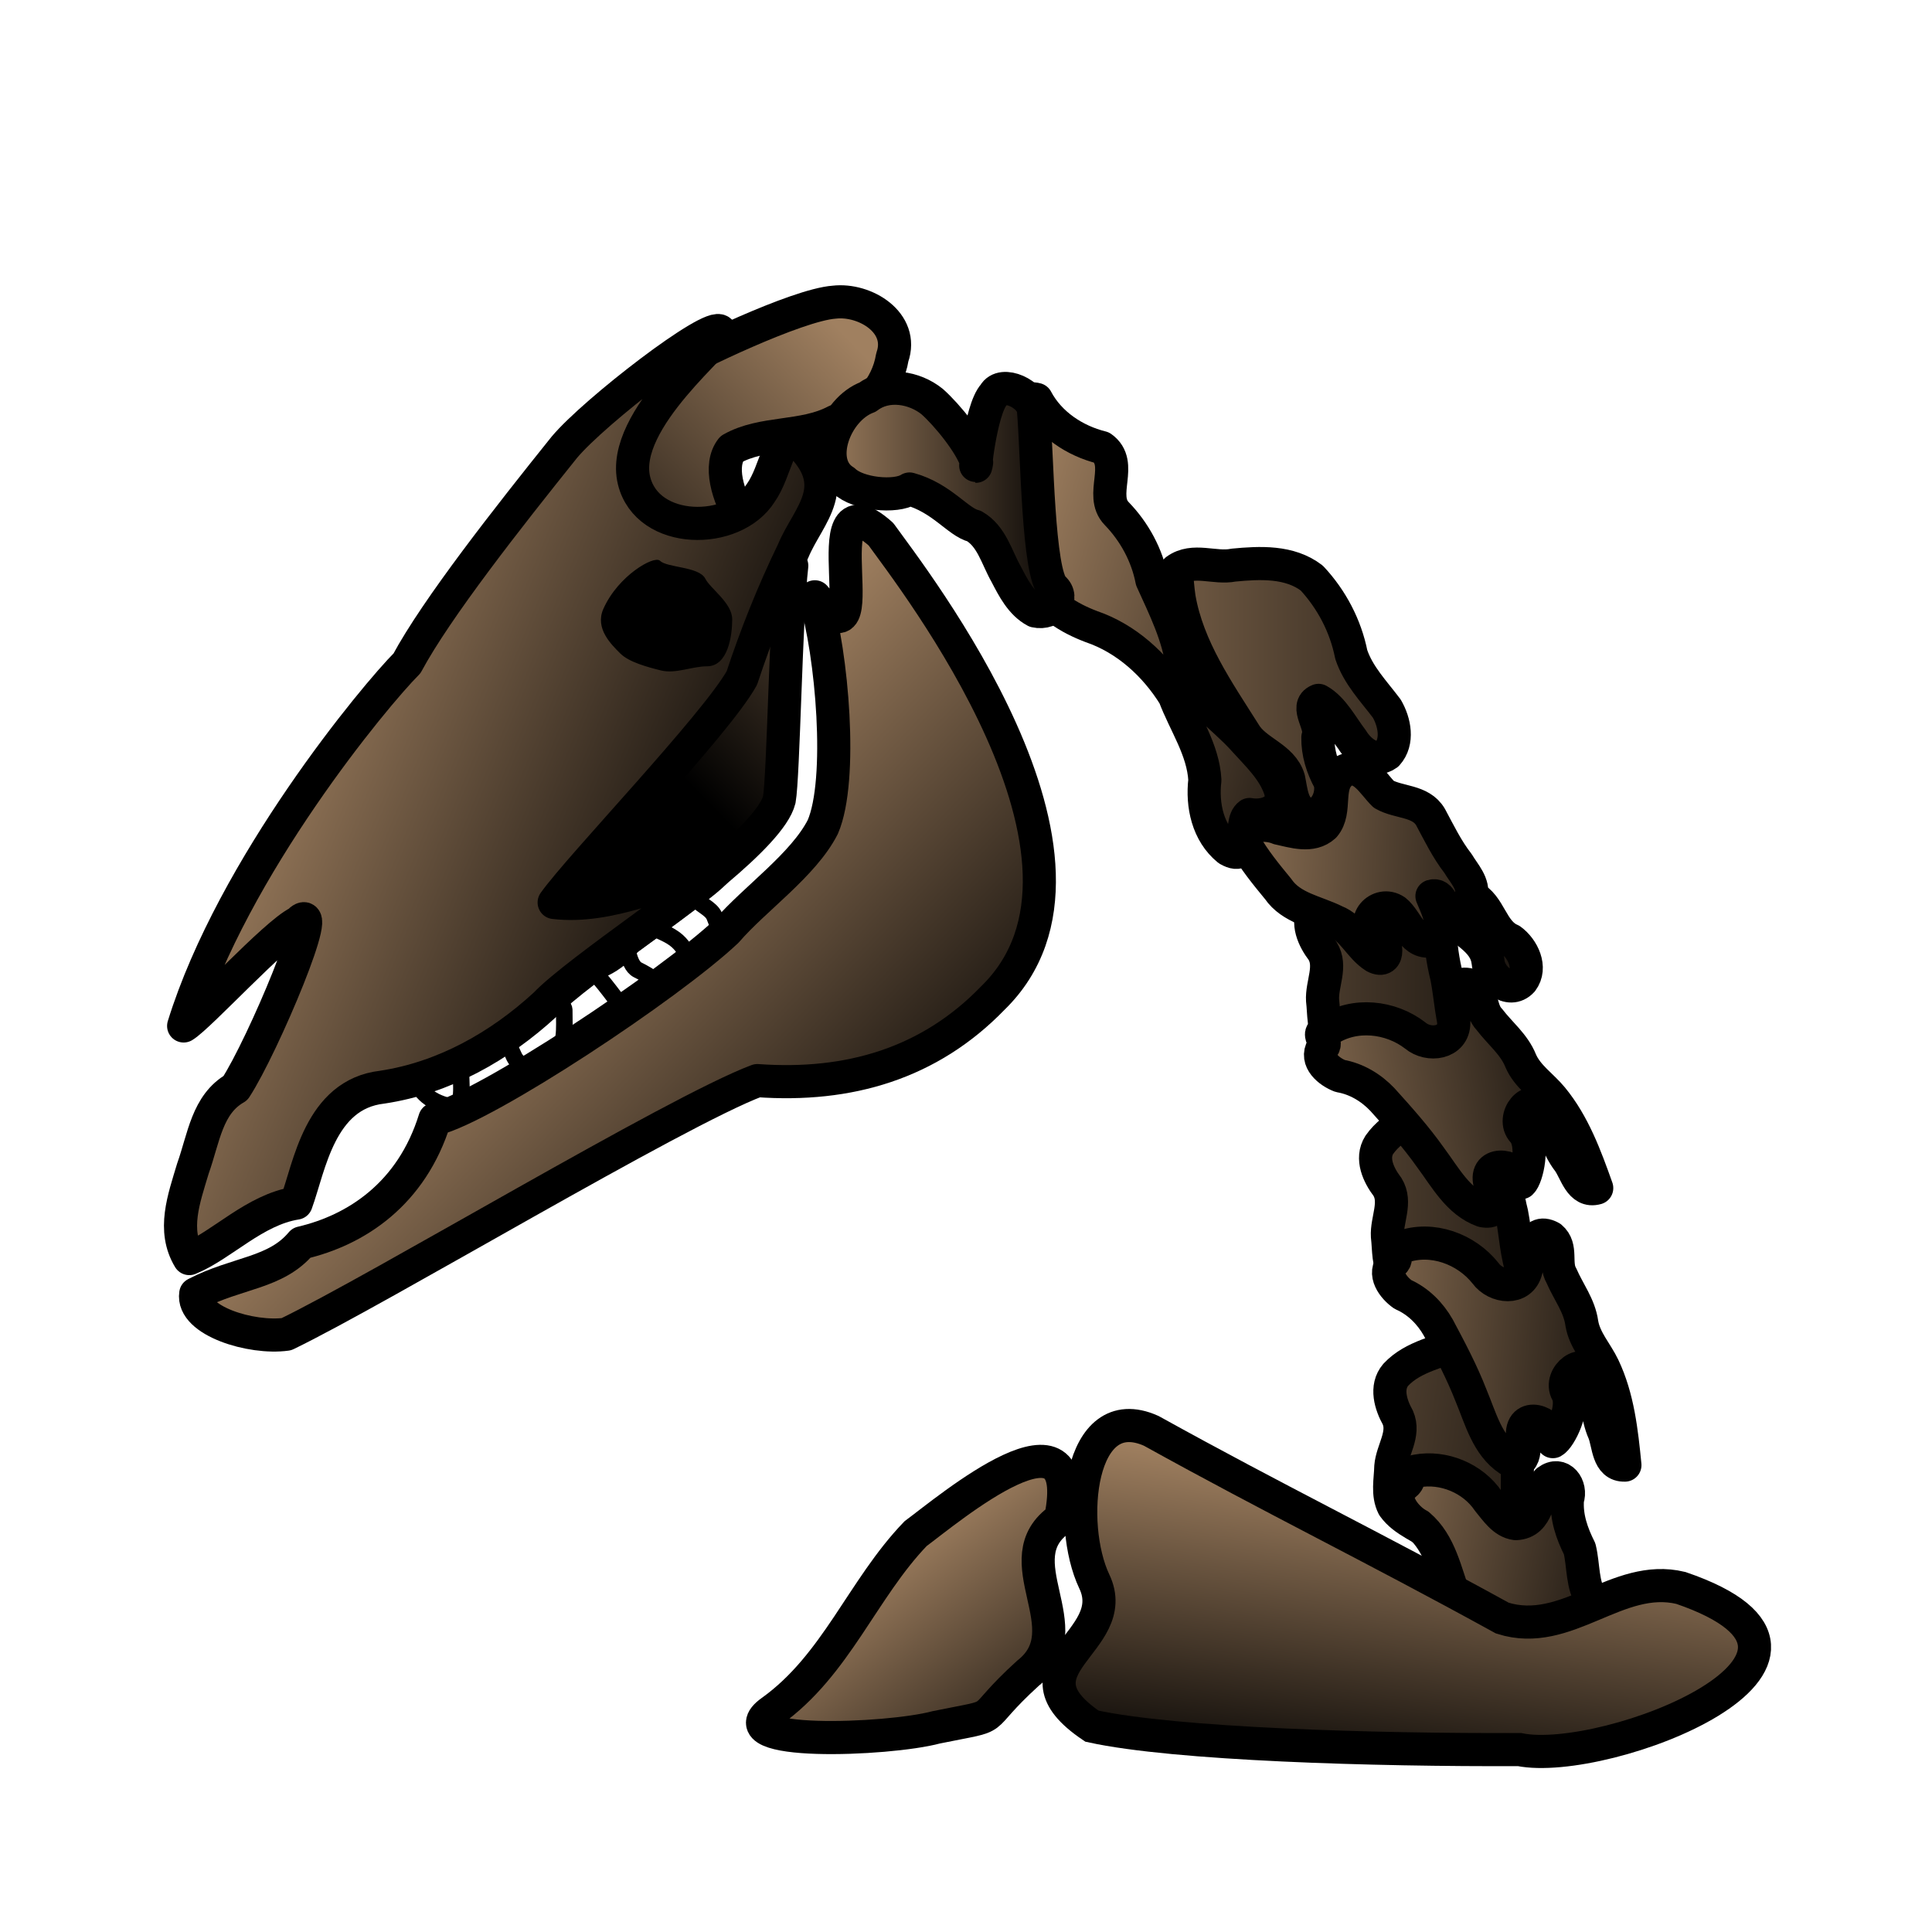
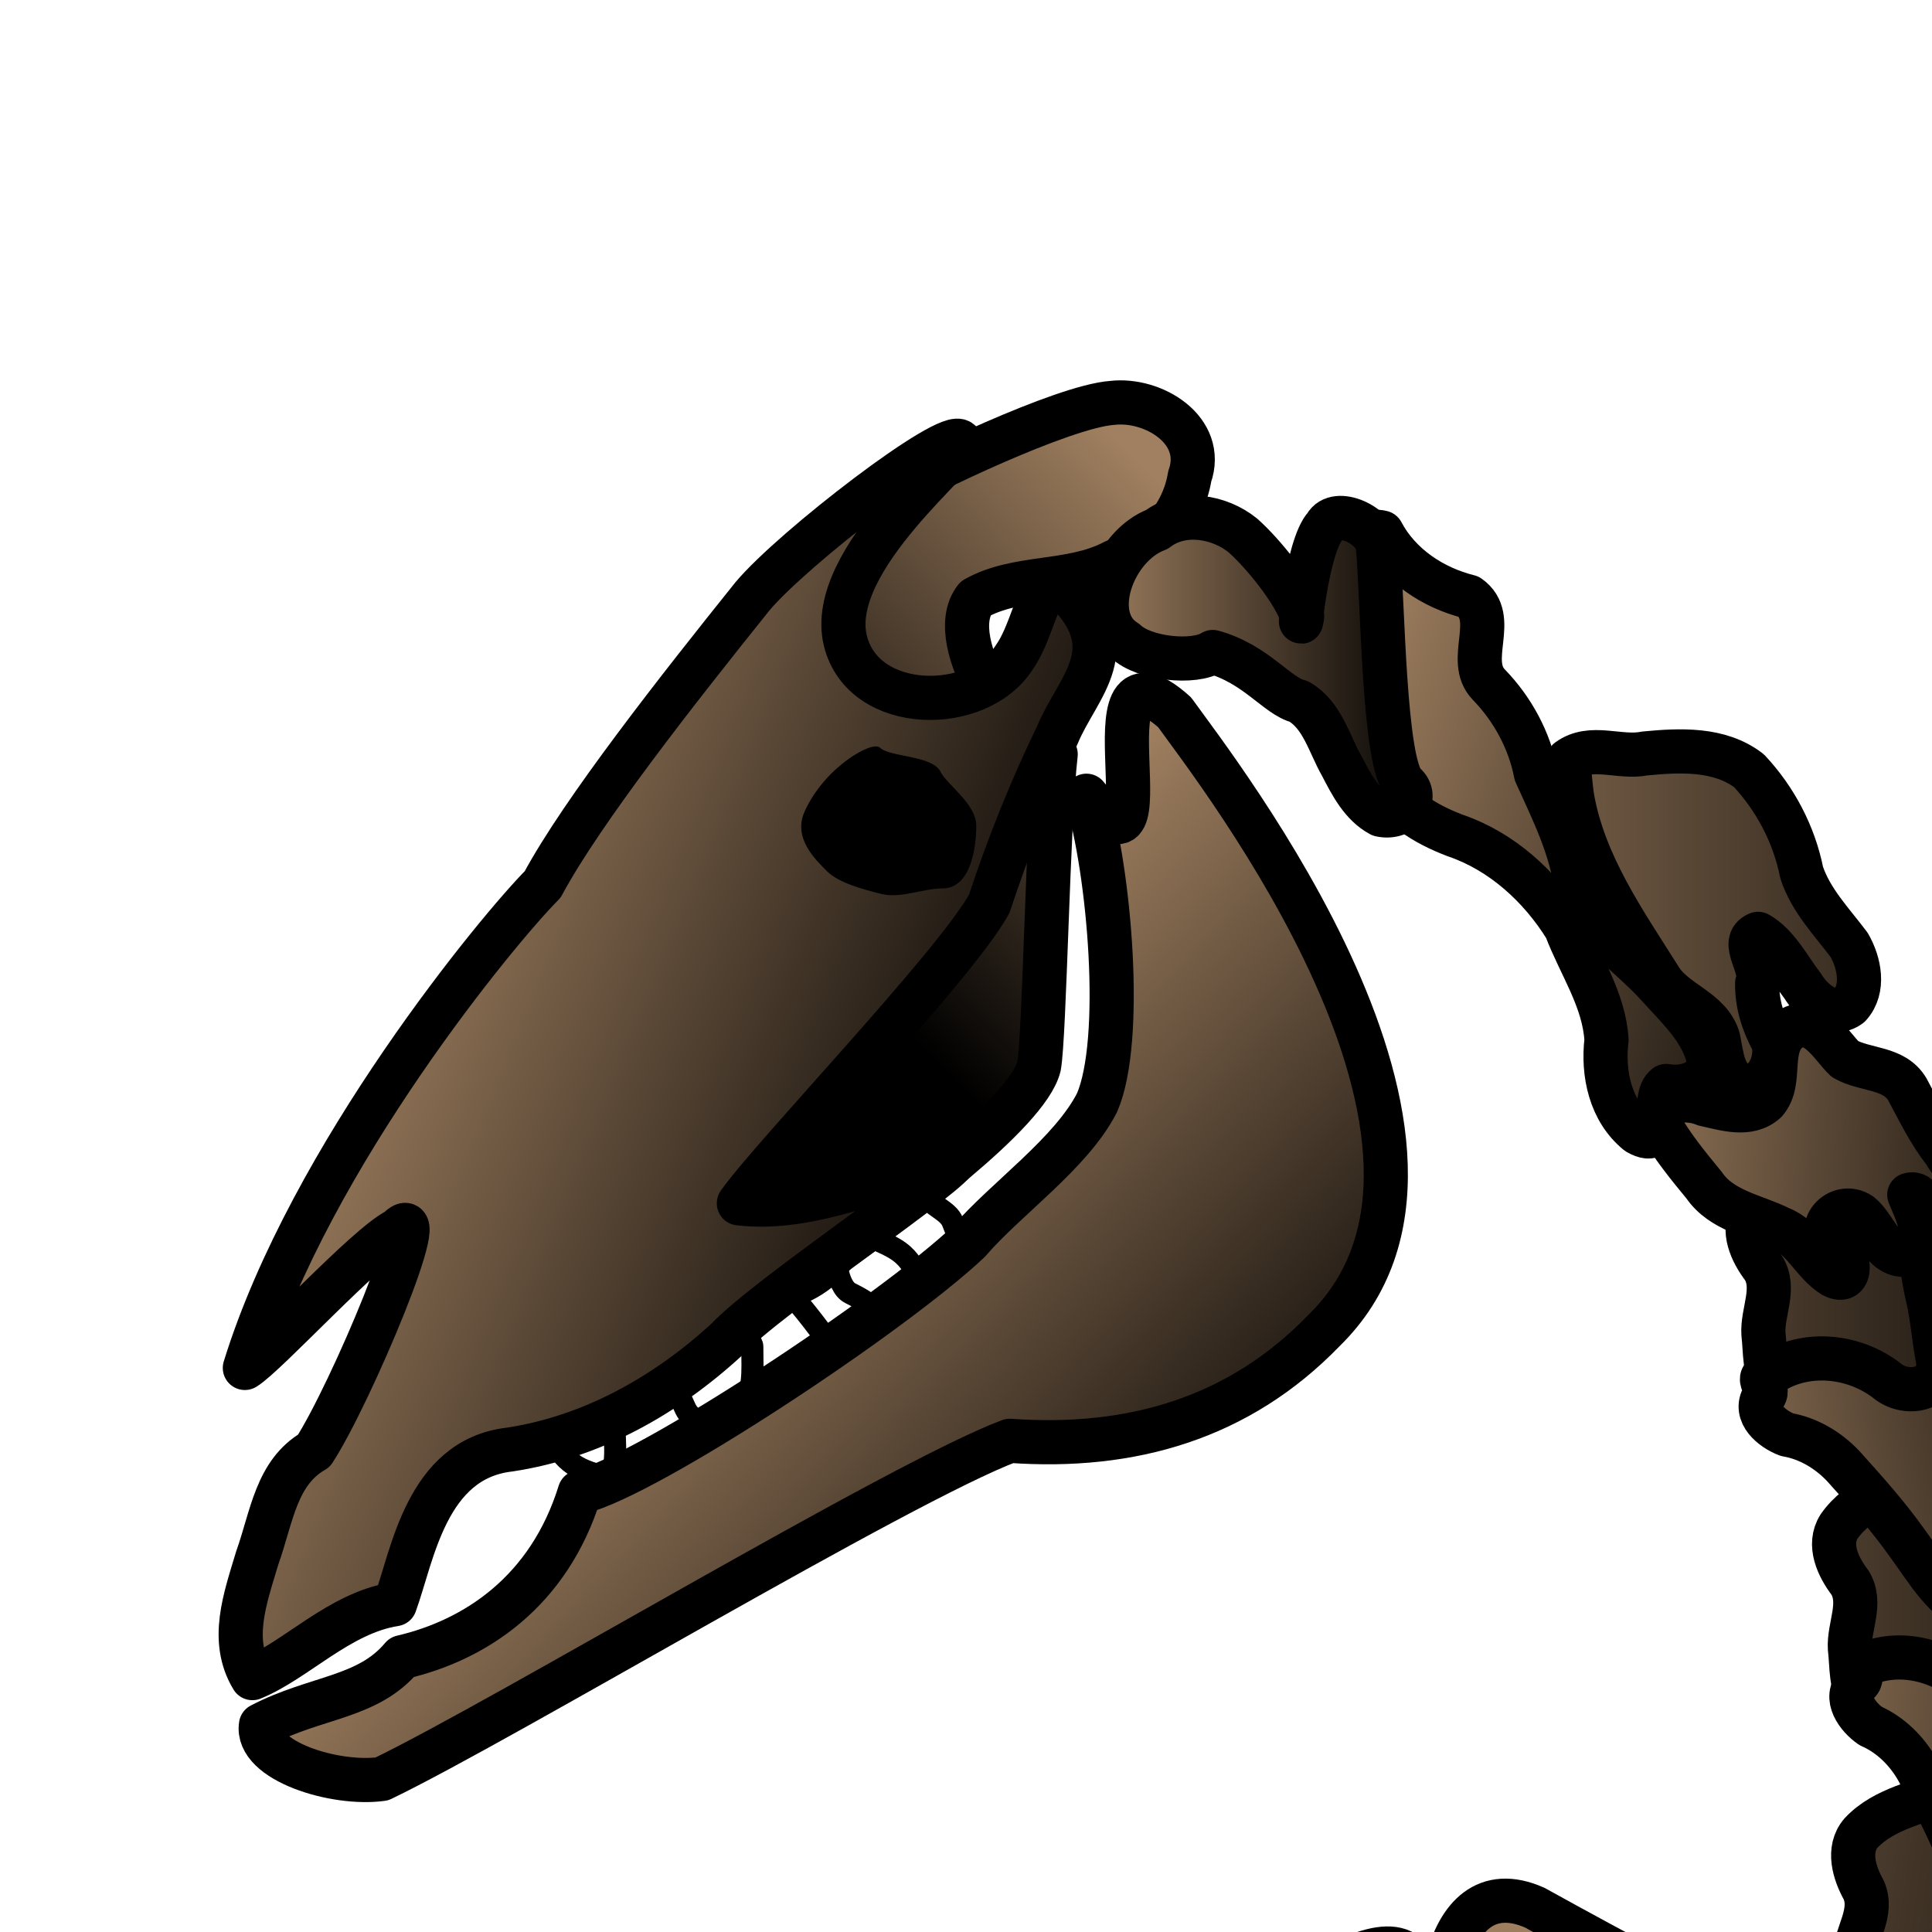
- <svg xmlns="http://www.w3.org/2000/svg" xmlns:xlink="http://www.w3.org/1999/xlink" width="700pt" height="700pt" id="svg36220" version="1.0">
+ <svg xmlns="http://www.w3.org/2000/svg" xmlns:xlink="http://www.w3.org/1999/xlink" viewBox="-0.0 -0.0 700.0 700.0" width="700pt" height="700pt" id="svg36220" version="1.0">
  <defs id="defs36222">
    <linearGradient id="linearGradient4060">
      <stop style="stop-color:#a08060;stop-opacity:1" offset="0" id="stop4062" />
      <stop style="stop-color:#000000;stop-opacity:1;" offset="1" id="stop4064" />
    </linearGradient>
    <linearGradient xlink:href="#linearGradient4060" id="linearGradient4264" gradientUnits="userSpaceOnUse" gradientTransform="matrix(1.920068,0.274945,-0.274945,1.920068,-245.9254,-358.0604)" x1="462.731" y1="428.602" x2="618.629" y2="428.602" />
    <linearGradient xlink:href="#linearGradient4060" id="linearGradient4266" gradientUnits="userSpaceOnUse" gradientTransform="matrix(1.803335,0.714312,-0.714312,1.803335,42.09052,-554.4025)" x1="522.393" y1="485.502" x2="618.629" y2="469.007" />
    <linearGradient xlink:href="#linearGradient4060" id="linearGradient4268" gradientUnits="userSpaceOnUse" gradientTransform="matrix(1.939654,0,0,1.939654,-420.8046,-442.3758)" x1="419.677" y1="352.289" x2="483.556" y2="352.289" />
    <linearGradient xlink:href="#linearGradient4060" id="linearGradient4274" gradientUnits="userSpaceOnUse" gradientTransform="matrix(1.939654,0,0,1.939654,-420.8046,-442.3758)" x1="462.731" y1="428.602" x2="618.629" y2="428.602" />
    <linearGradient xlink:href="#linearGradient4060" id="linearGradient4278" gradientUnits="userSpaceOnUse" gradientTransform="matrix(1.939654,0,0,1.939654,-420.8046,-442.3758)" x1="456.654" y1="391.59" x2="566.701" y2="425.288" />
    <linearGradient xlink:href="#linearGradient4060" id="linearGradient4280" gradientUnits="userSpaceOnUse" gradientTransform="matrix(1.939654,0,0,1.939654,-410.8046,-442.3758)" x1="280.678" y1="392.552" x2="406.052" y2="444.041" />
    <linearGradient xlink:href="#linearGradient4060" id="linearGradient4282" gradientUnits="userSpaceOnUse" gradientTransform="matrix(1.939654,0,0,1.939654,-410.8046,-442.3758)" x1="433.814" y1="323.272" x2="357.967" y2="397.283" />
    <linearGradient xlink:href="#linearGradient4060" id="linearGradient4284" gradientUnits="userSpaceOnUse" gradientTransform="matrix(1.939654,0,0,1.939654,-410.8046,-442.3758)" x1="377.708" y1="413.549" x2="474.781" y2="505.357" />
    <linearGradient xlink:href="#linearGradient4060" id="linearGradient4288" gradientUnits="userSpaceOnUse" gradientTransform="matrix(1.939654,0,0,1.939654,-389.4726,-328.3882)" x1="462.731" y1="428.602" x2="618.629" y2="428.602" />
    <linearGradient xlink:href="#linearGradient4060" id="linearGradient2242" x1="354.363" y1="724.971" x2="456.546" y2="864.273" gradientUnits="userSpaceOnUse" gradientTransform="matrix(0.917252,0,0,0.917252,112.7375,73.418)" />
    <linearGradient xlink:href="#linearGradient4060" id="linearGradient2244" x1="794.93" y1="722.533" x2="770.783" y2="895.888" gradientUnits="userSpaceOnUse" gradientTransform="matrix(0.917252,0,0,0.917252,89.72287,71.15088)" />
    <linearGradient xlink:href="#linearGradient4060" id="linearGradient3120" gradientUnits="userSpaceOnUse" gradientTransform="matrix(1.939654,0,0,1.939654,-420.8046,-442.3758)" x1="462.731" y1="428.602" x2="618.629" y2="428.602" />
    <linearGradient xlink:href="#linearGradient4060" id="linearGradient3126" gradientUnits="userSpaceOnUse" gradientTransform="matrix(1.939654,0,0,1.939654,-420.8046,-442.3758)" x1="511.897" y1="446.661" x2="612" y2="452.357" />
    <linearGradient xlink:href="#linearGradient4060" id="linearGradient3132" gradientUnits="userSpaceOnUse" gradientTransform="matrix(1.939654,0,0,1.939654,-420.8046,-442.3758)" x1="522.393" y1="485.502" x2="618.629" y2="469.007" />
    <linearGradient xlink:href="#linearGradient4060" id="linearGradient3138" gradientUnits="userSpaceOnUse" gradientTransform="matrix(1.882426,0.467683,-0.467683,1.882426,-126.9624,-566.0042)" x1="522.393" y1="485.502" x2="618.629" y2="469.007" />
  </defs>
  <g id="layer1">
    <path style="fill:none;fill-opacity:0.75;fill-rule:evenodd;stroke:#000000;stroke-width:8;stroke-linecap:round;stroke-linejoin:round;stroke-opacity:1;stroke-miterlimit:4;stroke-dasharray:none" d="M 198.387,518.548 C 203.279,526.951 205.677,531.661 217.742,534.677 C 224.788,536.439 222.581,523.137 222.581,515.323 C 222.581,503.098 225.391,501.82 233.871,497.581 C 242.03,493.501 246.678,507.065 248.387,510.484 C 252.448,518.605 263.459,514.767 267.742,510.484 C 273.539,504.687 272.581,497.571 272.581,487.903 C 272.581,484.8 264.516,481.541 264.516,471.774 C 264.516,469.374 283.394,470.161 287.097,470.161 C 288.478,470.161 300.871,487.161 301.613,487.903 C 307.924,494.214 316.275,490.838 319.355,484.677 C 323.416,476.555 313.44,471.236 308.065,468.548 C 302.775,465.904 302.651,453.344 301.613,449.194 C 299.769,441.817 317.674,448.507 324.194,452.419 C 333.984,458.294 329.233,465.272 341.935,462.097 C 351.761,459.64 347.713,449.121 345.161,442.742 C 343.467,438.506 337.524,437.145 335.484,433.065" id="path2701" />
    <path style="fill:url(#linearGradient2242);fill-opacity:1;fill-rule:evenodd;stroke:#000000;stroke-width:16;stroke-linecap:butt;stroke-linejoin:miter;stroke-miterlimit:4;stroke-dasharray:none;stroke-opacity:1" d="M 512.356,733.741 C 483.867,753.31 523.815,786.942 496.595,808.331 C 469.01,833.448 486.672,827.463 452.308,834.457 C 428.538,840.818 349.071,843.575 372.701,826.733 C 404.016,804.32 416.562,767.671 442.297,740.913 C 458.091,729.226 524.793,672.957 512.356,733.741 z " id="path1343" />
    <path style="fill:url(#linearGradient4264);fill-opacity:1;fill-rule:evenodd;stroke:#000000;stroke-width:16;stroke-linecap:round;stroke-linejoin:round;stroke-miterlimit:4;stroke-dasharray:none;stroke-opacity:1" d="M 671.887,708.514 C 672.521,700.548 678.831,692.83 675.259,684.761 C 671.855,678.674 669.181,670.115 674.267,664.161 C 682.84,654.977 695.912,653.235 706.805,648.059 C 712.921,645.829 719.103,643.77 725.377,642.029 C 732.605,643.766 735.032,652.307 734.127,658.871 C 733.506,674.506 731.201,690.17 732.889,705.805 C 733.406,715.948 732.184,726.2 734.362,736.216 C 735.277,741.712 736.253,747.877 732.561,752.649 C 728.521,759.072 719.953,762.015 712.928,758.91 C 704.859,756.319 700.674,748.406 694.517,743.273 C 687.665,737.772 678.379,735.094 673.141,727.758 C 670.102,721.773 671.747,714.89 671.887,708.514 z " id="path4260" />
    <path style="fill:url(#linearGradient4266);fill-opacity:1;fill-rule:evenodd;stroke:#000000;stroke-width:16;stroke-linecap:round;stroke-linejoin:round;stroke-miterlimit:4;stroke-dasharray:none;stroke-opacity:1" d="M 678.164,717.599 C 685.365,711.907 671.286,713.097 684.295,710.644 C 697.304,708.19 711.584,714.119 718.989,725.115 C 722.596,729.431 726.28,735.292 732.273,736.053 C 743.575,735.568 742.5,721.927 747.566,715.476 C 754.081,710.546 759.41,718.107 757.219,724.335 C 756.563,732.872 759.39,740.81 763.108,748.22 C 765.117,756.452 764.142,765.532 768.953,772.938 C 777.359,790.539 776.854,810.504 776.196,829.524 C 768.077,831.051 770.719,817.824 767.832,812.847 C 766.081,802.635 767.536,791.852 764.5,781.936 C 758.533,774.581 750.074,785.827 754.357,792.082 C 753.67,800.534 748.755,809.268 743.072,814.96 C 743.228,809.276 740.937,801.184 733.461,802.561 C 723.514,805.197 734.091,817.325 725.898,820.91 C 718.576,821.522 715.403,812.068 712.532,806.654 C 708.298,795.45 707.238,783.343 702.887,772.158 C 698.302,759.895 695.834,745.647 685.379,736.774 C 679.125,733.606 670.964,723.292 678.164,717.599 z " id="path4262" />
    <path id="path4241" d="M 670.259,597.317 C 669.757,589.342 674.91,580.807 670.23,573.326 C 665.997,567.783 662.137,559.689 666.328,553.075 C 673.512,542.768 686.205,539.191 696.254,532.523 C 701.993,529.448 707.82,526.535 713.784,523.921 C 721.186,524.616 724.799,532.727 724.834,539.353 C 726.434,554.918 726.373,570.751 730.261,585.988 C 732.21,595.956 732.453,606.277 736.029,615.884 C 737.715,621.195 739.554,627.159 736.576,632.406 C 733.488,639.337 725.423,643.465 718.028,641.387 C 709.674,639.965 704.409,632.726 697.587,628.517 C 690.024,624.043 680.453,622.708 674.227,616.189 C 670.371,610.696 671.024,603.649 670.259,597.317 z " style="fill:url(#linearGradient4288);fill-opacity:1;fill-rule:evenodd;stroke:#000000;stroke-width:16;stroke-linecap:round;stroke-linejoin:round;stroke-miterlimit:4;stroke-dasharray:none;stroke-opacity:1" />
    <path style="fill:url(#linearGradient3138);fill-opacity:1;fill-rule:evenodd;stroke:#000000;stroke-width:16;stroke-linecap:round;stroke-linejoin:round;stroke-miterlimit:4;stroke-dasharray:none;stroke-opacity:1" d="M 672.912,609.913 C 676.556,607.514 670.251,602.004 677.306,602.407 C 691.736,597.188 708.354,603.334 717.657,615.109 C 722.604,621.959 734.795,623.428 737.247,613.583 C 739.106,607.604 739.384,592.395 749.206,597.786 C 754.927,602.573 750.801,610.378 754.296,616.229 C 757.601,623.93 763.01,630.745 764.165,639.278 C 765.5,647.33 771.192,653.253 774.58,660.363 C 781.622,675.154 783.38,691.677 784.982,707.778 C 776.664,708.064 777.156,697.597 774.888,691.99 C 771.15,683.652 771.688,674.009 768.373,665.457 C 765.731,654.589 752.69,664.813 757.081,672.736 C 760.979,679.976 753.527,694.7 750.187,696.445 C 751.224,687.983 736.19,681.386 735.474,692.192 C 736.768,697.447 737.771,709.339 728.91,705.129 C 718.478,698.147 715.267,685.148 710.664,674.183 C 706.248,662.832 700.537,652.042 694.814,641.316 C 690.9,634.413 685.057,628.575 677.761,625.357 C 673.126,622.149 667.726,615.096 672.912,609.913 z " id="path4243" />
    <path style="fill:url(#linearGradient4284);fill-opacity:1;fill-rule:evenodd;stroke:#000000;stroke-width:16;stroke-linecap:round;stroke-linejoin:round;stroke-miterlimit:4;stroke-dasharray:none;stroke-opacity:1" d="M 425.586,258.077 C 440.539,278.982 547.828,415.76 479.614,482.169 C 449.053,513.742 410.131,525.214 365.865,522.03 C 326.334,536.828 183.008,623.009 138.362,644.551 C 121.398,646.926 92.558,638.005 94.556,625.042 C 114.58,614.614 133.232,615.28 145.641,600.432 C 172.015,594.293 198.844,576.85 210.058,540.671 C 235.019,534.53 323.287,476.04 351.077,449.801 C 364.391,434.302 388.166,417.858 397.505,399.462 C 407.27,376.755 402.014,315.789 393.639,288.311 C 426.413,328.665 389.774,226.182 425.586,258.077 z " id="path1404" />
    <path style="fill:url(#linearGradient4282);fill-opacity:1;fill-rule:evenodd;stroke:#000000;stroke-width:16;stroke-linecap:round;stroke-linejoin:round;stroke-miterlimit:4;stroke-dasharray:none;stroke-opacity:1" d="M 402.975,145.976 C 417.828,144.235 436.967,155.875 431.062,172.614 C 428.689,187.129 417.865,199.477 403.703,203.472 C 388.053,211.791 368.539,208.281 353.387,216.874 C 341.016,232.746 370.026,274.541 382.494,273.307 C 379.684,297.364 378.472,375.446 376.464,386.31 C 372.326,403.336 324.091,438.518 302.736,453.735 C 291.146,469.233 267.513,473.509 256.38,455.054 C 244.9,442.413 260.306,343.192 271.917,311.961 C 278.306,294.228 304.12,198.975 325.719,177.232 C 333.121,172.276 385.013,147.255 402.975,145.976 z " id="path3182" />
    <path style="fill:url(#linearGradient4280);fill-opacity:1;fill-rule:evenodd;stroke:#000000;stroke-width:16;stroke-linecap:round;stroke-linejoin:round;stroke-miterlimit:4;stroke-dasharray:none;stroke-opacity:1" d="M 347.975,160.098 C 343.997,154.941 287.252,198.606 272.621,216.076 C 245.77,249.547 210.909,293.821 196.611,320.454 C 181.172,335.891 112.554,418.564 88.717,495.629 C 96.438,490.975 132.863,451.038 144.118,445.623 C 158.128,431.297 126.958,505.41 113.751,525.633 C 100.018,533.51 98.505,549.606 93.203,564.487 C 88.835,579.088 83.159,594.293 91.445,608.008 C 107.272,601.583 122.914,584.391 143.088,581.217 C 149.515,563.626 154.412,528.666 184.609,525.209 C 214.43,520.723 241.401,505.533 263.407,485.264 C 278.617,469.113 347.305,423.791 346.57,419.316 C 321.505,425.335 294.283,439.139 267.711,435.985 C 280.196,418.379 345.838,350.102 358.39,327.546 C 365.296,306.601 373.523,286.043 383.181,266.144 C 390.391,248.643 408.7,234.61 384.35,212.299 C 376.475,208.27 374.945,227.614 367.543,238.079 C 354.511,258.792 312.756,258.556 306.291,232.147 C 299.049,202.499 350.612,163.515 347.975,160.098 z " id="path2295" />
    <path style="fill:url(#linearGradient4278);fill-opacity:1;fill-rule:evenodd;stroke:#000000;stroke-width:16;stroke-linecap:round;stroke-linejoin:round;stroke-miterlimit:4;stroke-dasharray:none;stroke-opacity:1" d="M 500.701,192.948 C 507.04,204.936 519.251,212.982 532.214,216.197 C 543.186,223.92 530.784,239.193 539.466,248.096 C 548.054,256.961 554.133,268.189 556.483,280.283 C 562.574,293.745 569.35,307.208 571.2,322.059 C 576.133,337.364 590.831,345.995 601.035,357.529 C 607.552,364.748 615.206,371.837 618.373,381.225 C 621.439,391.203 611.39,394.852 603.655,393.477 C 597.968,397.459 604.877,417.015 593.337,410.429 C 583.447,402.371 580.631,388.952 582.068,376.836 C 581.243,362.11 572.416,349.615 567.343,336.191 C 558.015,321.135 544.094,308.43 527.148,302.676 C 516.405,298.582 505.769,292.286 500.64,281.518 C 493.096,270.484 486.38,258.343 485.718,244.672 C 483.165,227.473 483.86,208.273 495.037,194.046 C 496.542,192.65 498.797,192.407 500.701,192.948 z " id="path4100" />
    <path style="fill:url(#linearGradient3120);fill-opacity:1;fill-rule:evenodd;stroke:#000000;stroke-width:16;stroke-linecap:round;stroke-linejoin:round;stroke-miterlimit:4;stroke-dasharray:none;stroke-opacity:1" d="M 568.207,275.455 C 576.457,269.426 586.792,274.875 595.932,272.999 C 608.65,271.782 622.982,271.037 633.703,279.257 C 643.283,289.513 650.037,302.381 652.775,316.155 C 656.118,326.261 663.707,334.01 669.95,342.32 C 673.723,348.818 675.623,358.268 670.151,364.343 C 663.87,368.978 656.492,362.788 653.23,357.353 C 648.269,350.899 643.977,342.25 636.983,338.352 C 629.899,341.205 639.194,350.442 636.655,356.222 C 636.52,363.594 638.796,370.842 642.335,377.251 C 644.555,384.22 639.768,395.081 631.285,393.222 C 624.152,390.93 623.874,382.396 622.546,376.244 C 619.412,365.702 606.511,363.253 601.231,354.189 C 588.312,333.72 573.769,313.022 569.585,288.676 C 568.953,284.288 568.669,279.861 568.207,275.455 z " id="path4102" />
    <path style="fill:url(#linearGradient4274);fill-opacity:1;fill-rule:evenodd;stroke:#000000;stroke-width:16;stroke-linecap:round;stroke-linejoin:round;stroke-miterlimit:4;stroke-dasharray:none;stroke-opacity:1" d="M 638.927,483.329 C 638.425,475.354 643.578,466.819 638.898,459.338 C 634.665,453.795 630.805,445.702 634.996,439.087 C 642.18,428.781 654.873,425.203 664.922,418.535 C 670.66,415.461 676.488,412.547 682.452,409.934 C 689.854,410.628 693.467,418.739 693.502,425.365 C 695.102,440.93 695.041,456.764 698.929,472 C 700.878,481.968 701.121,492.29 704.697,501.896 C 706.383,507.207 708.222,513.171 705.244,518.418 C 702.156,525.35 694.091,529.477 686.696,527.399 C 678.342,525.978 673.077,518.739 666.255,514.529 C 658.692,510.055 649.121,508.721 642.895,502.201 C 639.039,496.708 639.692,489.661 638.927,483.329 z " id="path4106" />
    <path style="fill:url(#linearGradient3132);fill-opacity:1;fill-rule:evenodd;stroke:#000000;stroke-width:16;stroke-linecap:round;stroke-linejoin:round;stroke-miterlimit:4;stroke-dasharray:none;stroke-opacity:1" d="M 639.003,505.984 C 641.962,502.778 634.514,498.95 641.458,497.641 C 654.204,489.095 671.814,491.054 683.681,500.238 C 690.134,505.693 702.32,504.18 702.325,494.034 C 702.688,487.783 699.29,472.956 710.122,475.819 C 716.829,479.085 714.706,487.655 719.51,492.491 C 724.573,499.168 731.466,504.477 734.644,512.48 C 737.881,519.973 744.834,524.348 749.836,530.432 C 760.237,543.088 765.927,558.7 771.363,573.94 C 763.36,576.223 761.314,565.946 757.761,561.051 C 752.123,553.861 750.32,544.373 745.04,536.872 C 739.856,526.962 729.665,540.029 735.836,546.659 C 741.365,552.746 737.684,568.832 734.863,571.331 C 733.829,562.868 717.648,560.091 719.559,570.751 C 722.081,575.539 725.922,586.838 716.307,584.889 C 704.499,580.628 698.249,568.787 691.139,559.256 C 684.116,549.304 675.972,540.21 667.831,531.179 C 662.368,525.424 655.29,521.167 647.433,519.803 C 642.161,517.808 635.221,512.265 639.003,505.984 z " id="path4108" />
    <path style="fill:url(#linearGradient3126);fill-opacity:1;fill-rule:evenodd;stroke:#000000;stroke-width:16;stroke-linecap:round;stroke-linejoin:round;stroke-miterlimit:4;stroke-dasharray:none;stroke-opacity:1" d="M 710.719,432.968 C 719.92,437.283 720.373,450.14 729.89,454.133 C 735.652,458.312 740.101,467.451 735.278,473.841 C 729.062,480.658 719.397,471.951 718.873,464.715 C 717.657,453.376 705.071,449.631 699.196,441.274 C 697.052,438.549 696.302,431.567 691.771,432.901 C 694.373,439.31 699.565,448.845 692.37,454.286 C 682.575,456.913 679.887,444.746 674.082,440.055 C 666.221,434.689 656.336,445.493 665.257,451.553 C 670.395,453.949 671.675,466.124 664.136,462.179 C 656.795,457.561 653.435,448.327 645.01,445.069 C 635.598,440.385 623.821,438.744 617.459,429.457 C 611.664,422.407 605.812,415.273 601.324,407.319 C 599.42,397.842 611.515,397.444 617.657,400.113 C 624.772,401.646 633.603,404.656 639.732,399.088 C 646.116,391.635 640.006,379.277 648.446,372.954 C 657.525,367.492 663.184,378.602 668.463,383.717 C 675.747,387.905 686.303,386.565 691.079,394.708 C 695.206,402.389 699.009,410.287 704.408,417.208 C 707.208,421.985 712.24,426.986 710.719,432.968 z " id="path4104" />
    <path style="fill:url(#linearGradient4268);fill-opacity:1;fill-rule:evenodd;stroke:#000000;stroke-width:16;stroke-linecap:round;stroke-linejoin:round;stroke-miterlimit:4;stroke-dasharray:none;stroke-opacity:1" d="M 450.34,194.019 C 441.806,187.09 428.327,184.77 419.177,191.834 C 403.312,197.7 393.726,223.683 407.857,232.389 C 414.451,238.748 432.696,240.567 439.39,236.229 C 455.047,240.521 462.822,252.31 470.547,254.124 C 479.115,259.003 481.487,269.356 486.077,277.386 C 489.544,284.059 493.317,291.521 500.167,295.192 C 508.267,297.029 514.587,288.916 508.858,284.018 C 501.407,277.15 501.051,218.681 499.299,198.55 C 498.963,190.48 483.999,183.542 480.236,190.57 C 473.493,197.629 470.089,233.868 471.799,223.356 C 469.094,214.553 457.557,200.427 450.34,194.019 z " id="path4084" />
    <path style="fill:url(#linearGradient2244);fill-opacity:1;fill-rule:evenodd;stroke:#000000;stroke-width:16;stroke-linecap:butt;stroke-linejoin:miter;stroke-miterlimit:4;stroke-dasharray:none;stroke-opacity:1" d="M 725.765,781.688 C 661.237,746.192 616.892,724.886 556.13,691.219 C 520.858,675.476 515.497,736.323 528.655,764.007 C 542.654,793.46 485.143,805.303 527.523,833.9 C 567.62,842.697 664.431,845.509 734.002,845.205 C 775.912,853.713 911.221,801.055 812.003,767.12 C 781.283,759.681 756.961,791.606 725.765,781.688 z " id="path1341" />
    <path style="fill:#000000;fill-opacity:1;fill-rule:evenodd;stroke:#000000;stroke-width:1px;stroke-linecap:butt;stroke-linejoin:miter;stroke-opacity:1" d="M 291.935,294.355 C 287.874,303.493 295.689,311.012 300,315.323 C 304.06,319.383 312.733,321.732 319.355,323.387 C 326.388,325.145 334.256,321.387 341.548,321.387 C 351.131,321.387 353.226,307.253 353.226,299.194 C 353.226,291.531 342.733,284.66 340.323,279.839 C 337.482,274.157 322.045,274.787 318.581,271.323 C 316.146,268.888 299.053,278.339 291.935,294.355 z " id="path2699" />
  </g>
</svg>
